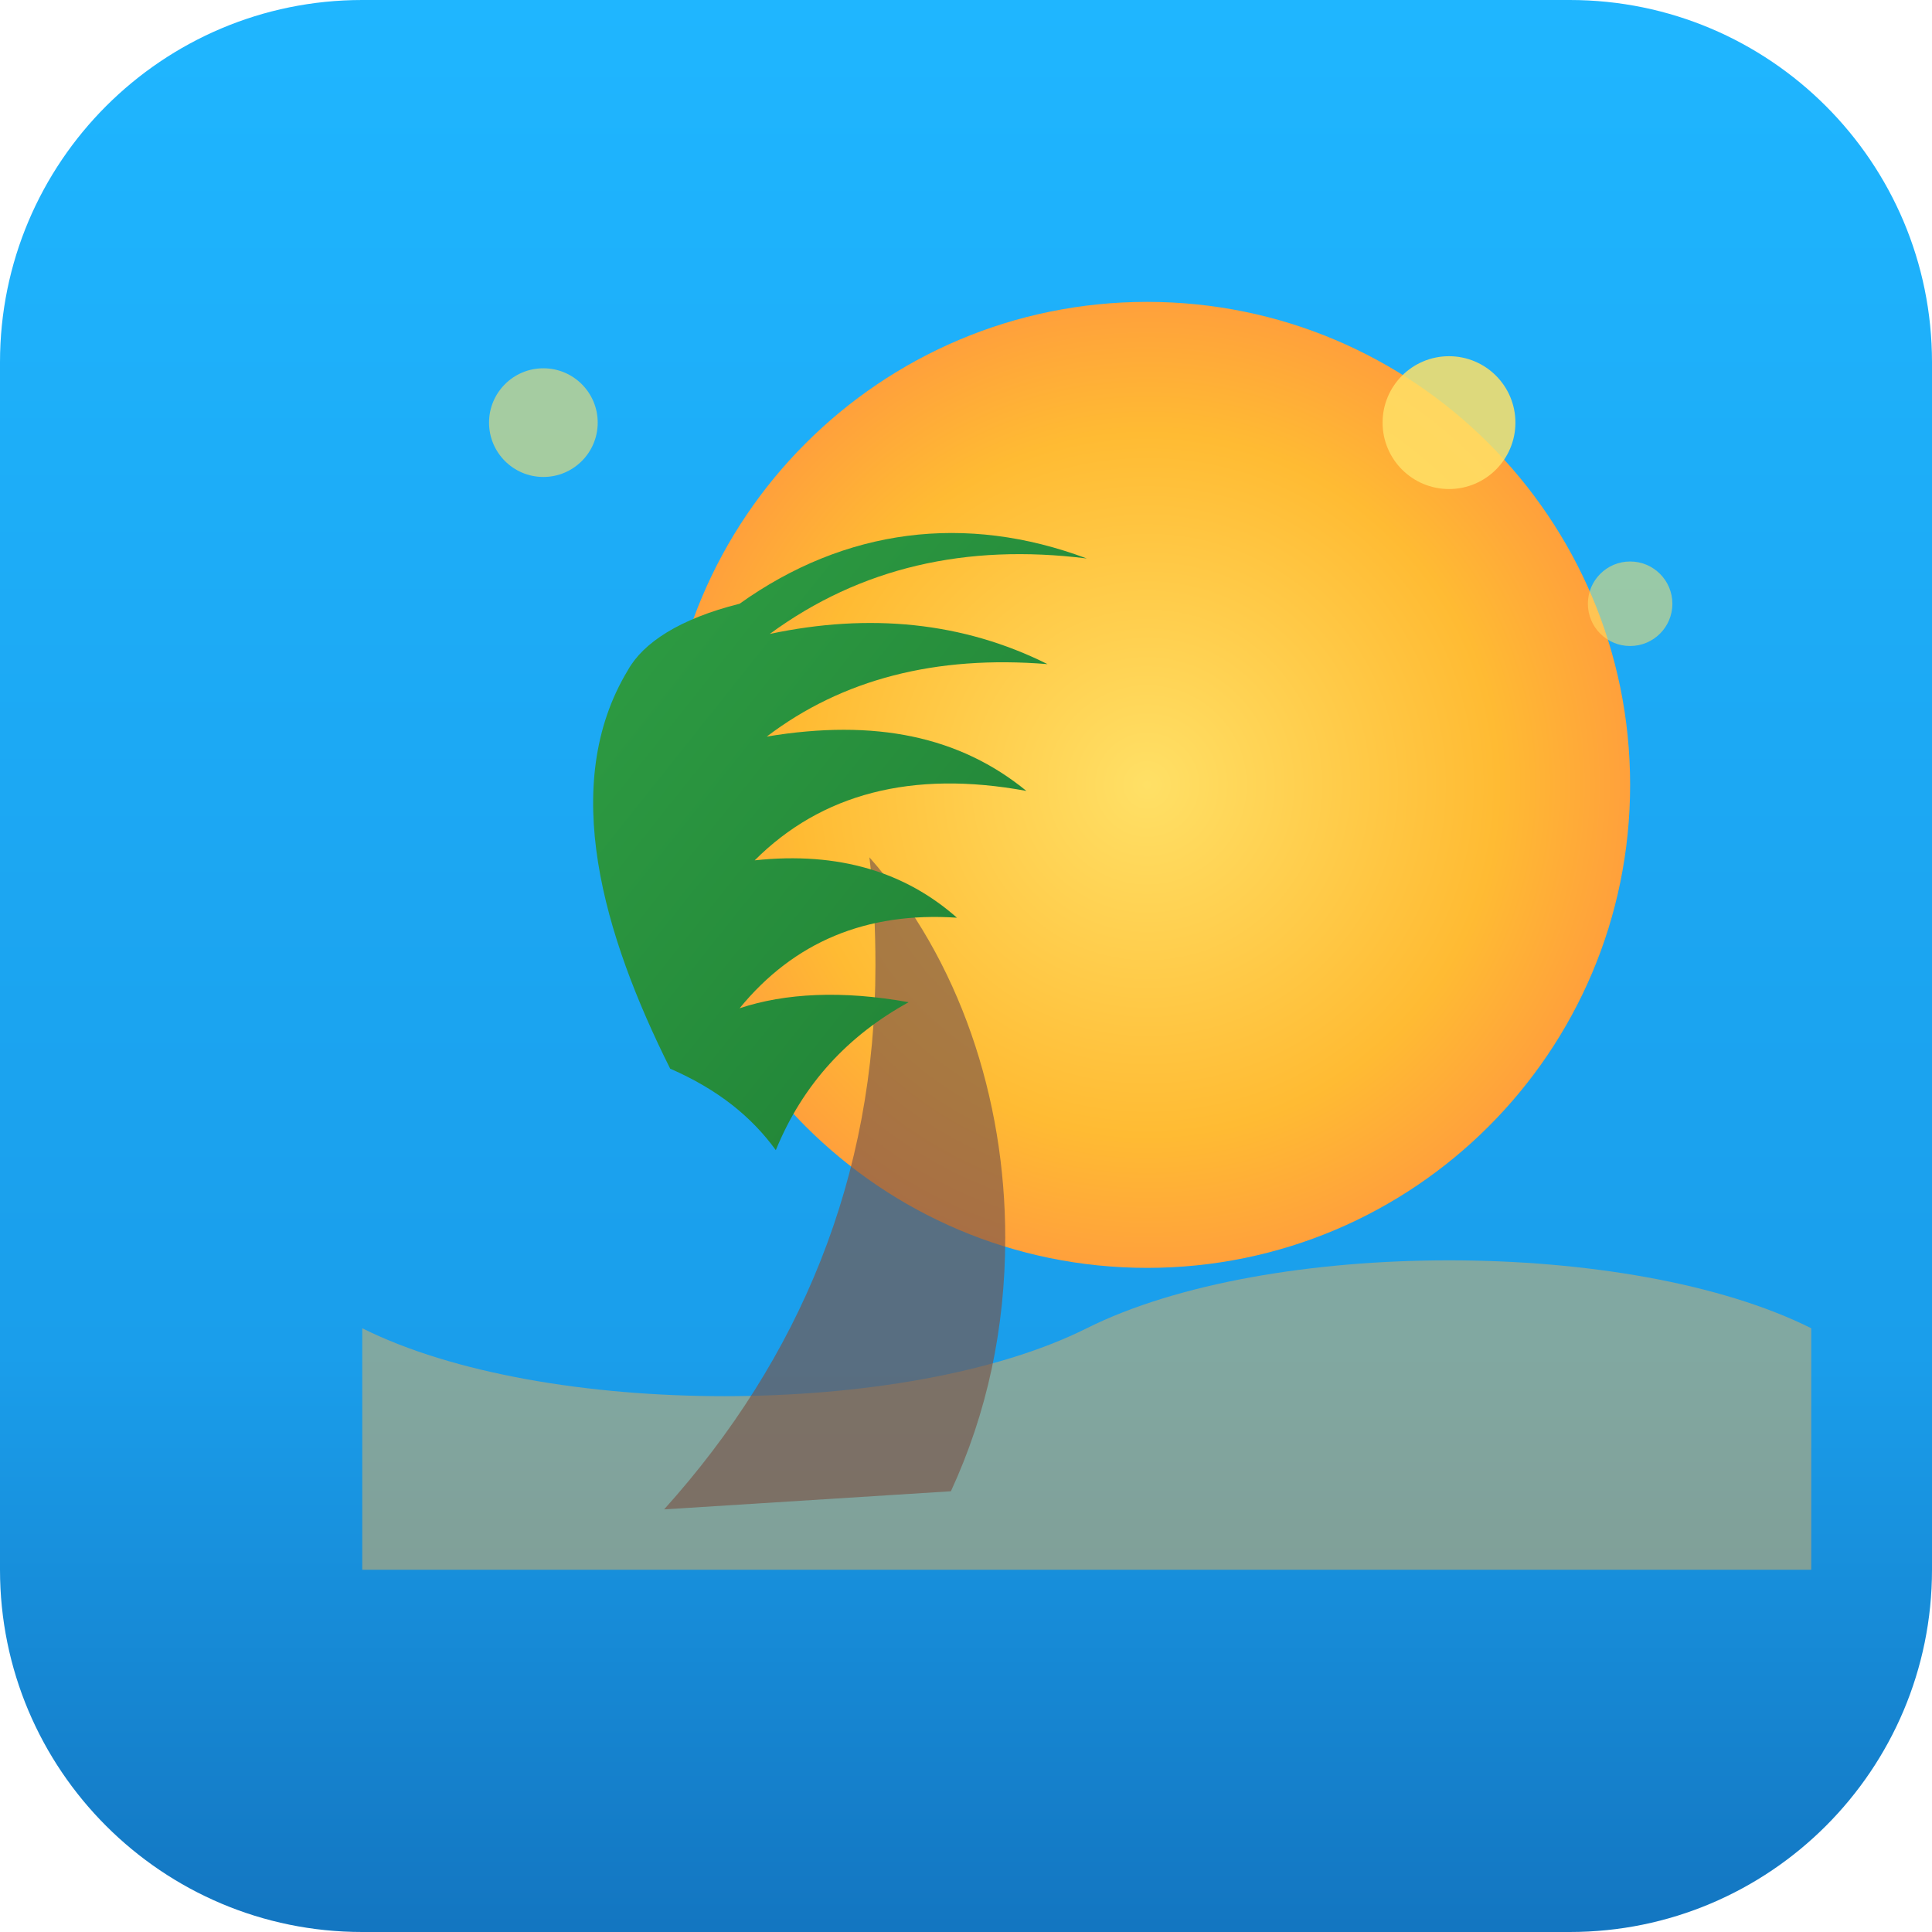
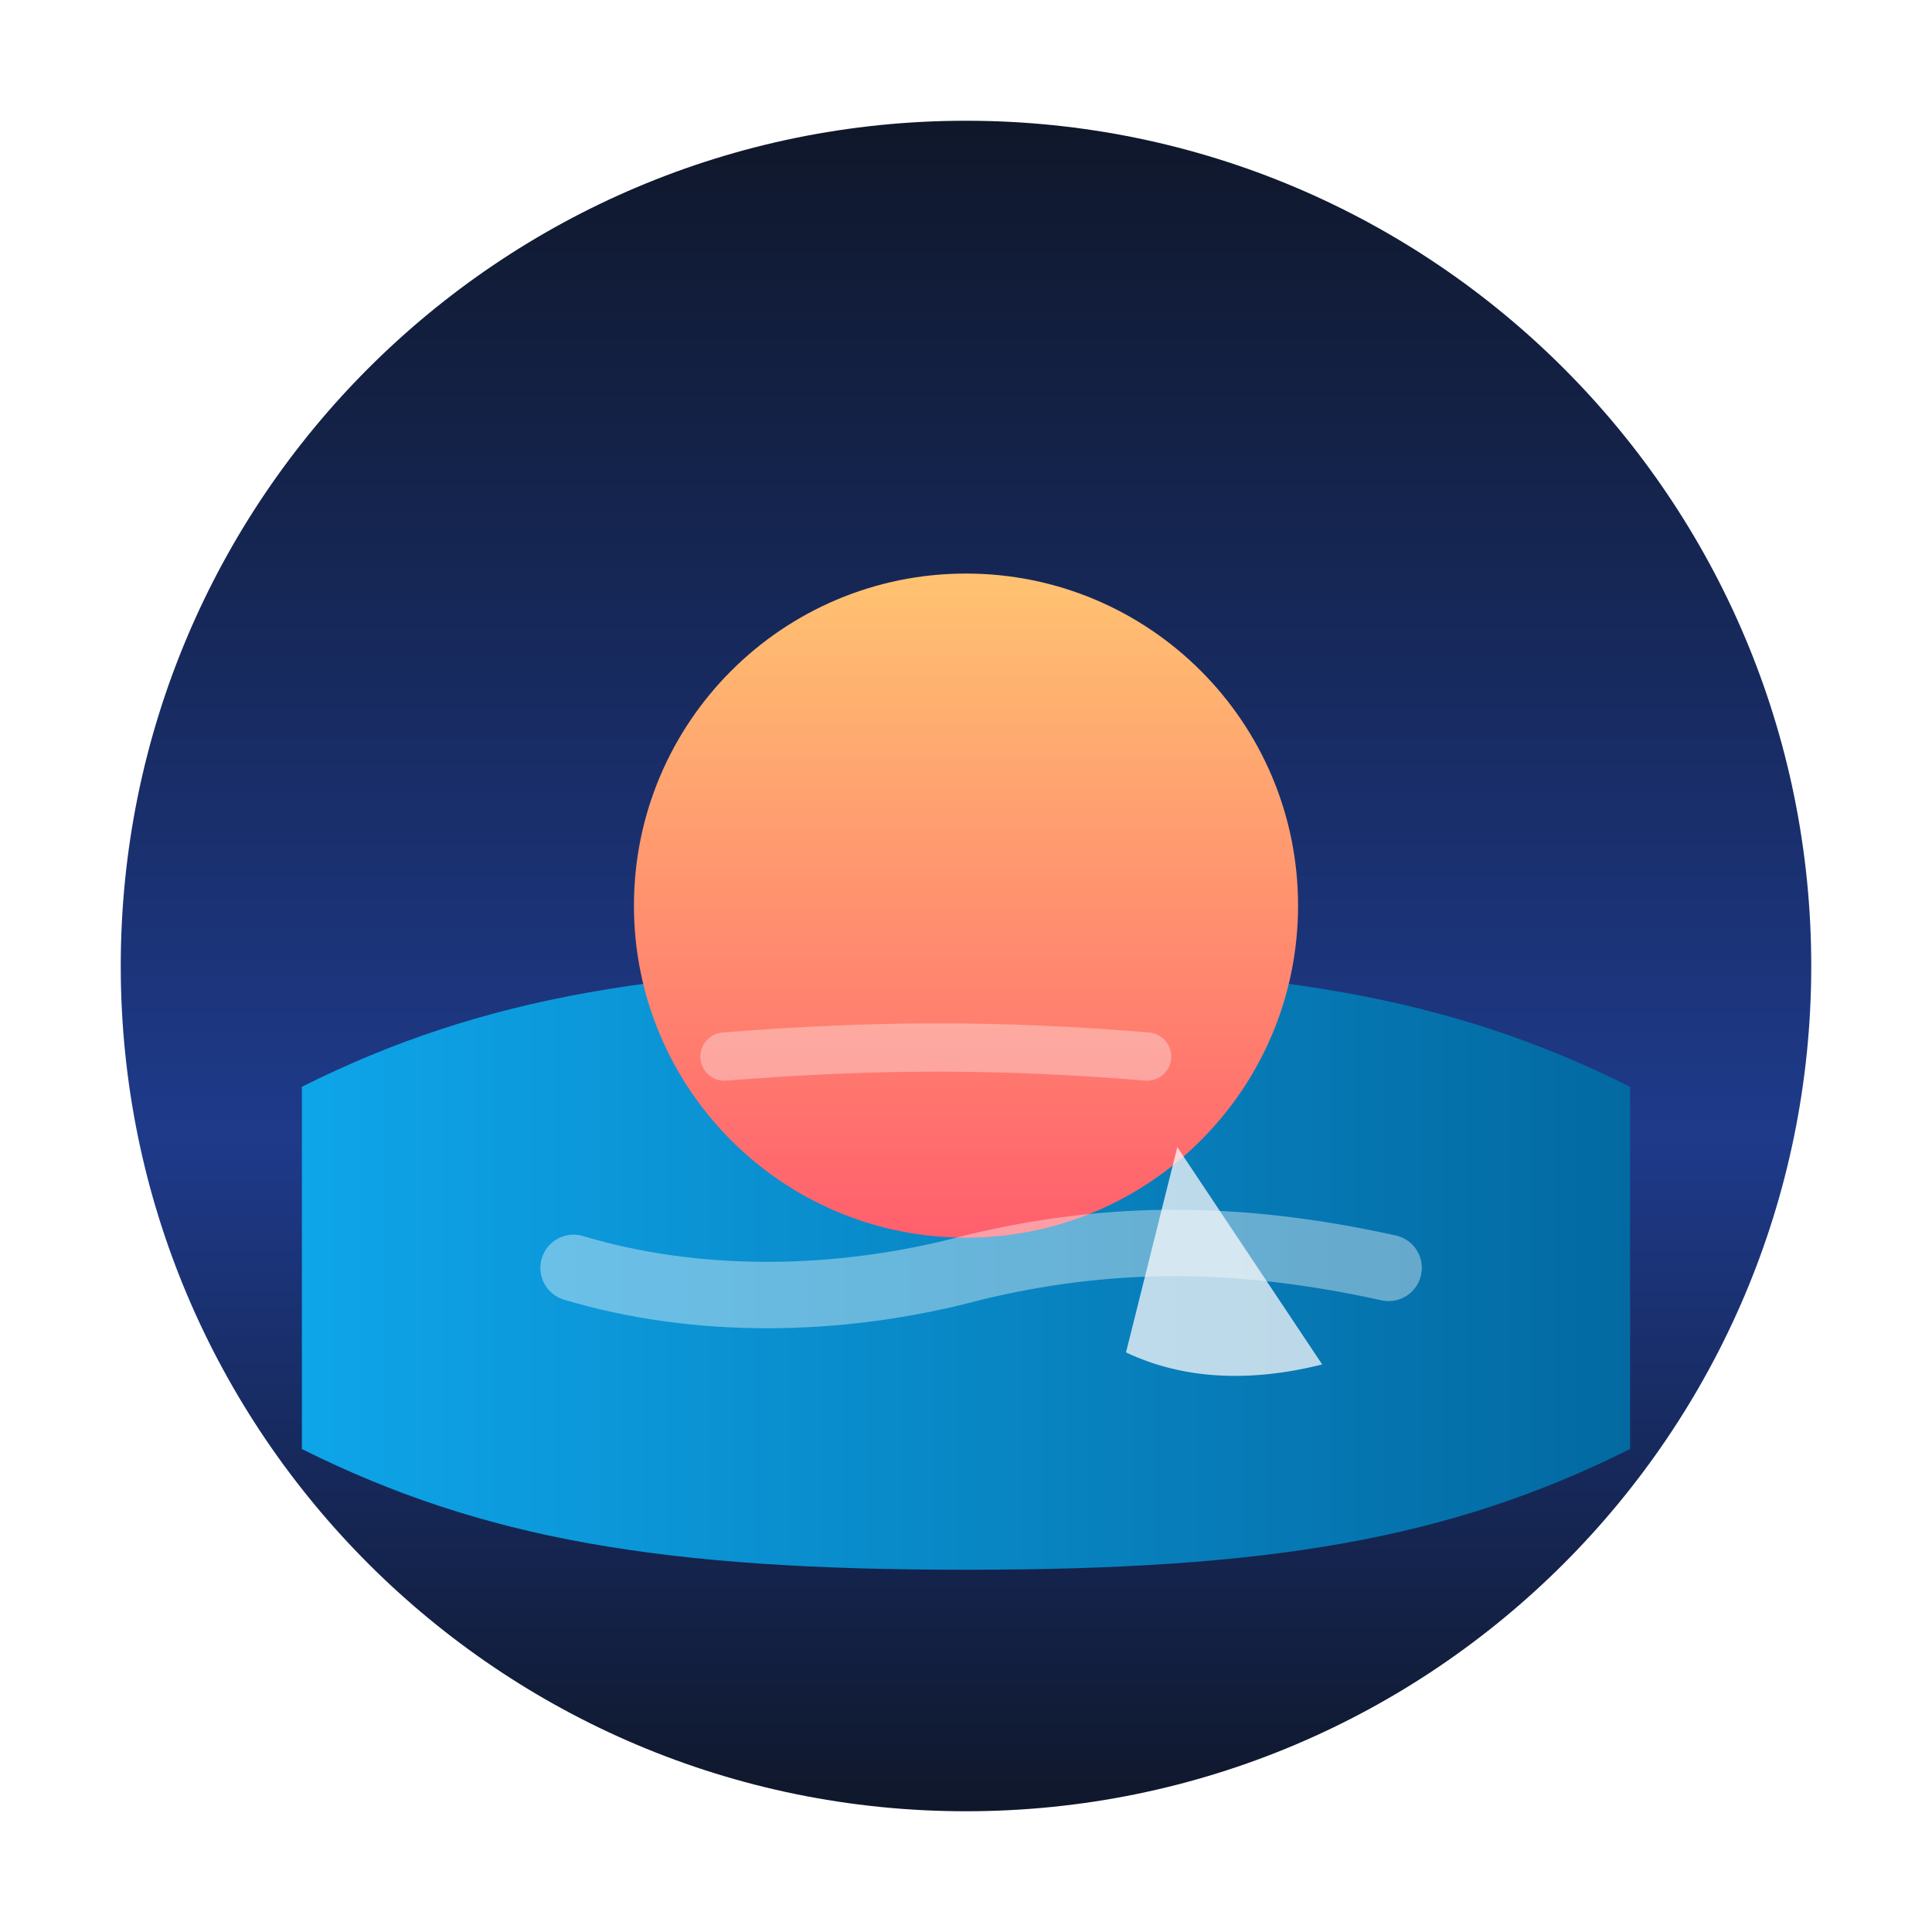
<svg xmlns="http://www.w3.org/2000/svg" viewBox="0 0 64 64">
  <defs>
-     <radialGradient id="sunGlow" cx="50%" cy="50%" r="60%">
-       <stop offset="0%" stop-color="#ffe066" />
-       <stop offset="60%" stop-color="#ffbb33" />
-       <stop offset="100%" stop-color="#ff8c42" />
-     </radialGradient>
-     <linearGradient id="horizon" x1="0%" y1="0%" x2="0%" y2="100%">
-       <stop offset="0%" stop-color="#1fb6ff" />
-       <stop offset="70%" stop-color="#1a9eeb" />
-       <stop offset="100%" stop-color="#1375c0" />
+     <linearGradient id="sky" x1="0%" y1="0%" x2="0%" y2="100%">
+       <stop offset="0%" stop-color="#0f172a" />
+       <stop offset="60%" stop-color="#1e3a8a" />
+       <stop offset="100%" stop-color="#0f172a" />
    </linearGradient>
-     <linearGradient id="palm" x1="0%" y1="0%" x2="100%" y2="100%">
-       <stop offset="0%" stop-color="#2f9e44" />
-       <stop offset="100%" stop-color="#1e7e34" />
+     <linearGradient id="sun" x1="0%" y1="0%" x2="0%" y2="100%">
+       <stop offset="0%" stop-color="#ffc371" />
+       <stop offset="100%" stop-color="#ff5f6d" />
+     </linearGradient>
+     <linearGradient id="sea" x1="0%" y1="0%" x2="100%" y2="0%">
+       <stop offset="0%" stop-color="#0ea5e9" />
+       <stop offset="100%" stop-color="#0369a1" />
    </linearGradient>
  </defs>
-   <rect width="64" height="64" rx="12" fill="url(#horizon)" />
-   <circle cx="38" cy="26" r="16" fill="url(#sunGlow)" />
-   <path d="M12 44c6 3 18 3 24 0 6-3 18-3 24 0v8H12z" fill="#ffb347" opacity="0.45" />
-   <path d="M22 50c4.5-5 7-11 7-18 0-1.2-0.05-2.4-0.2-3.6 3 3.4 4.5 8 4.5 12.6 0 3-0.6 5.8-1.8 8.4z" fill="#795548" opacity="0.65" />
-   <path d="M24.5 20c3.5-2.5 7.5-3 11.5-1.5-4-0.5-7.5 0.3-10.5 2.5 3.3-0.7 6.4-0.4 9.2 1-3.7-0.3-6.8 0.5-9.3 2.4 3.6-0.6 6.4 0 8.6 1.8-3.8-0.7-6.8 0.1-9 2.3 2.8-0.3 5 0.4 6.7 1.9-3-0.2-5.4 0.8-7.2 3 1.5-0.5 3.4-0.6 5.6-0.2-2 1.1-3.5 2.7-4.4 4.9-0.8-1.1-1.9-2-3.5-2.7C20 31 18.5 26 20.8 22.2c0.5-0.9 1.7-1.7 3.7-2.2z" fill="url(#palm)" />
-   <circle cx="48" cy="14" r="2.2" fill="#ffe066" opacity="0.85" />
-   <circle cx="18" cy="14" r="1.8" fill="#ffe066" opacity="0.6" />
-   <circle cx="54" cy="20" r="1.4" fill="#ffe066" opacity="0.55" />
+   <circle cx="32" cy="32" r="28" fill="url(#sky)" />
+   <path d="M10 36c6-3 12-4 22-4s16 1 22 4v12c-6 3-12 4-22 4s-16-1-22-4z" fill="url(#sea)" />
+   <circle cx="32" cy="30" r="11" fill="url(#sun)" />
+   <path d="M19 42c4 1.2 8.7 1.2 13.2 0 4.5-1.1 8.8-1.1 13.8 0" fill="none" stroke="#f9fafb" stroke-opacity="0.4" stroke-width="2.2" stroke-linecap="round" />
+   <path d="M39 38l4.8 7.2c-2.4 0.6-4.6 0.5-6.5-0.4z" fill="#f9fafb" opacity="0.75" />
+   <path d="M24 35c5-0.4 9.2-0.4 14 0" stroke="#f9fafb" stroke-width="1.6" stroke-linecap="round" opacity="0.35" />
</svg>
